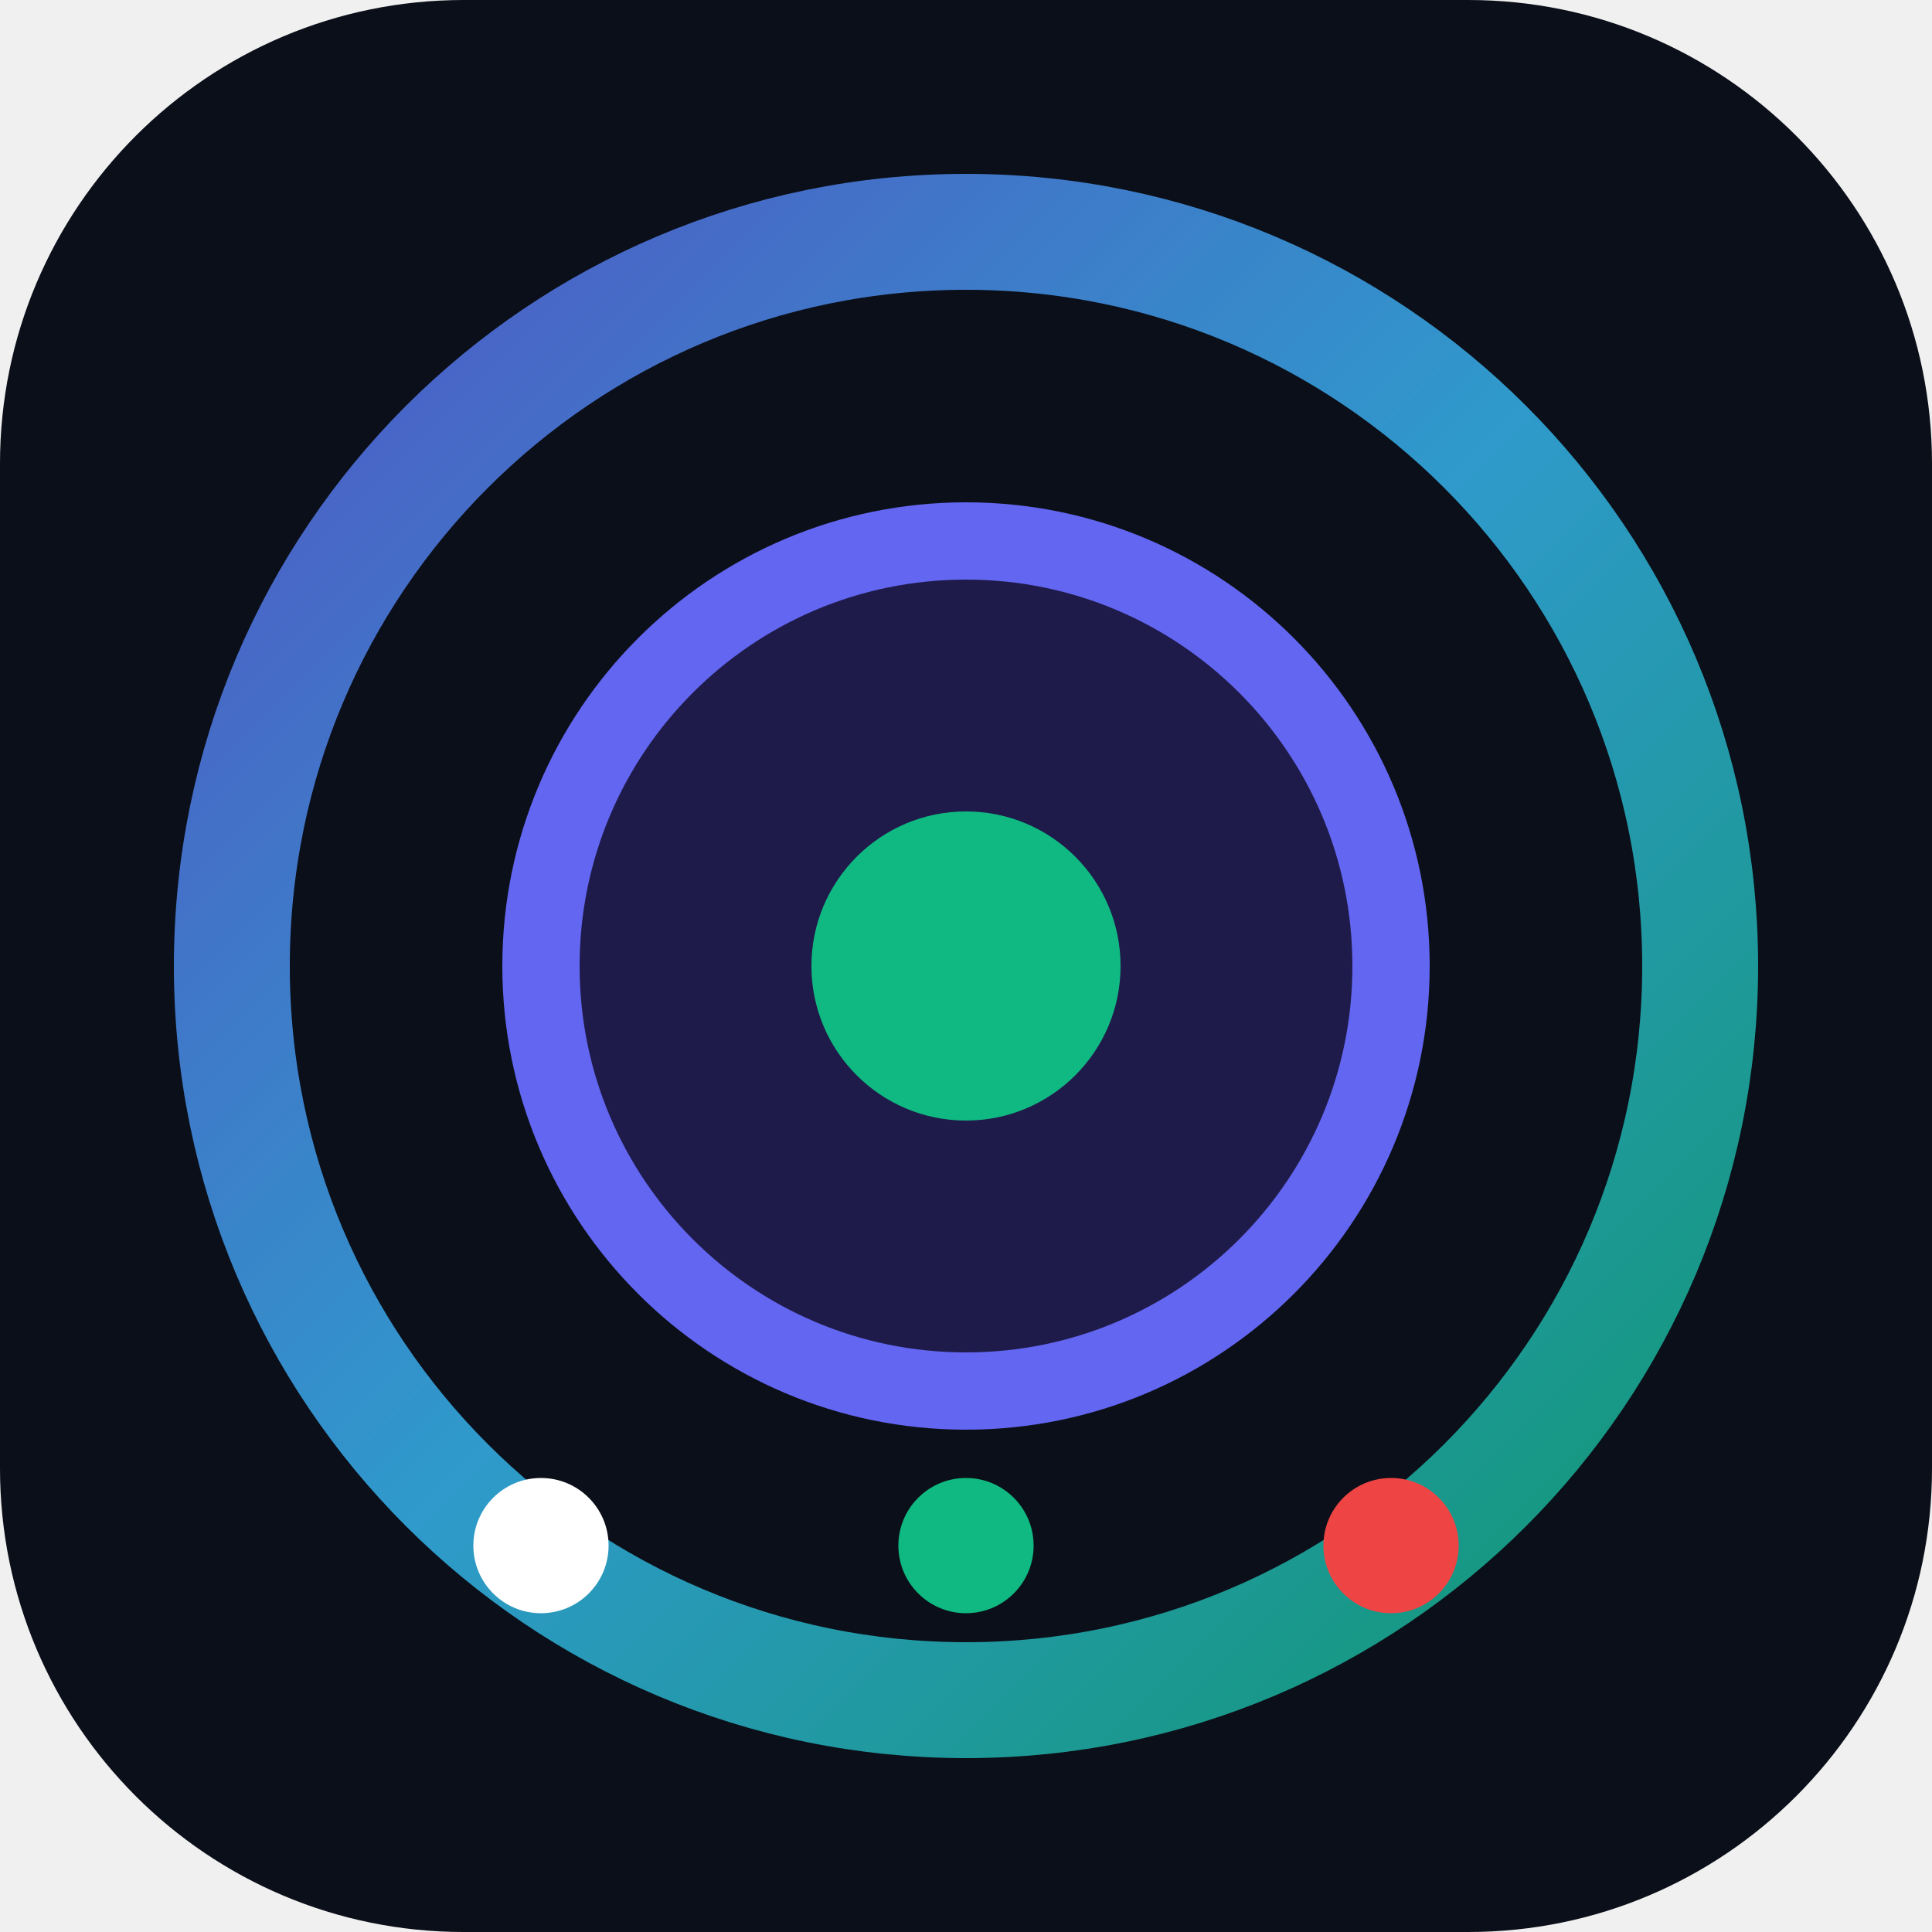
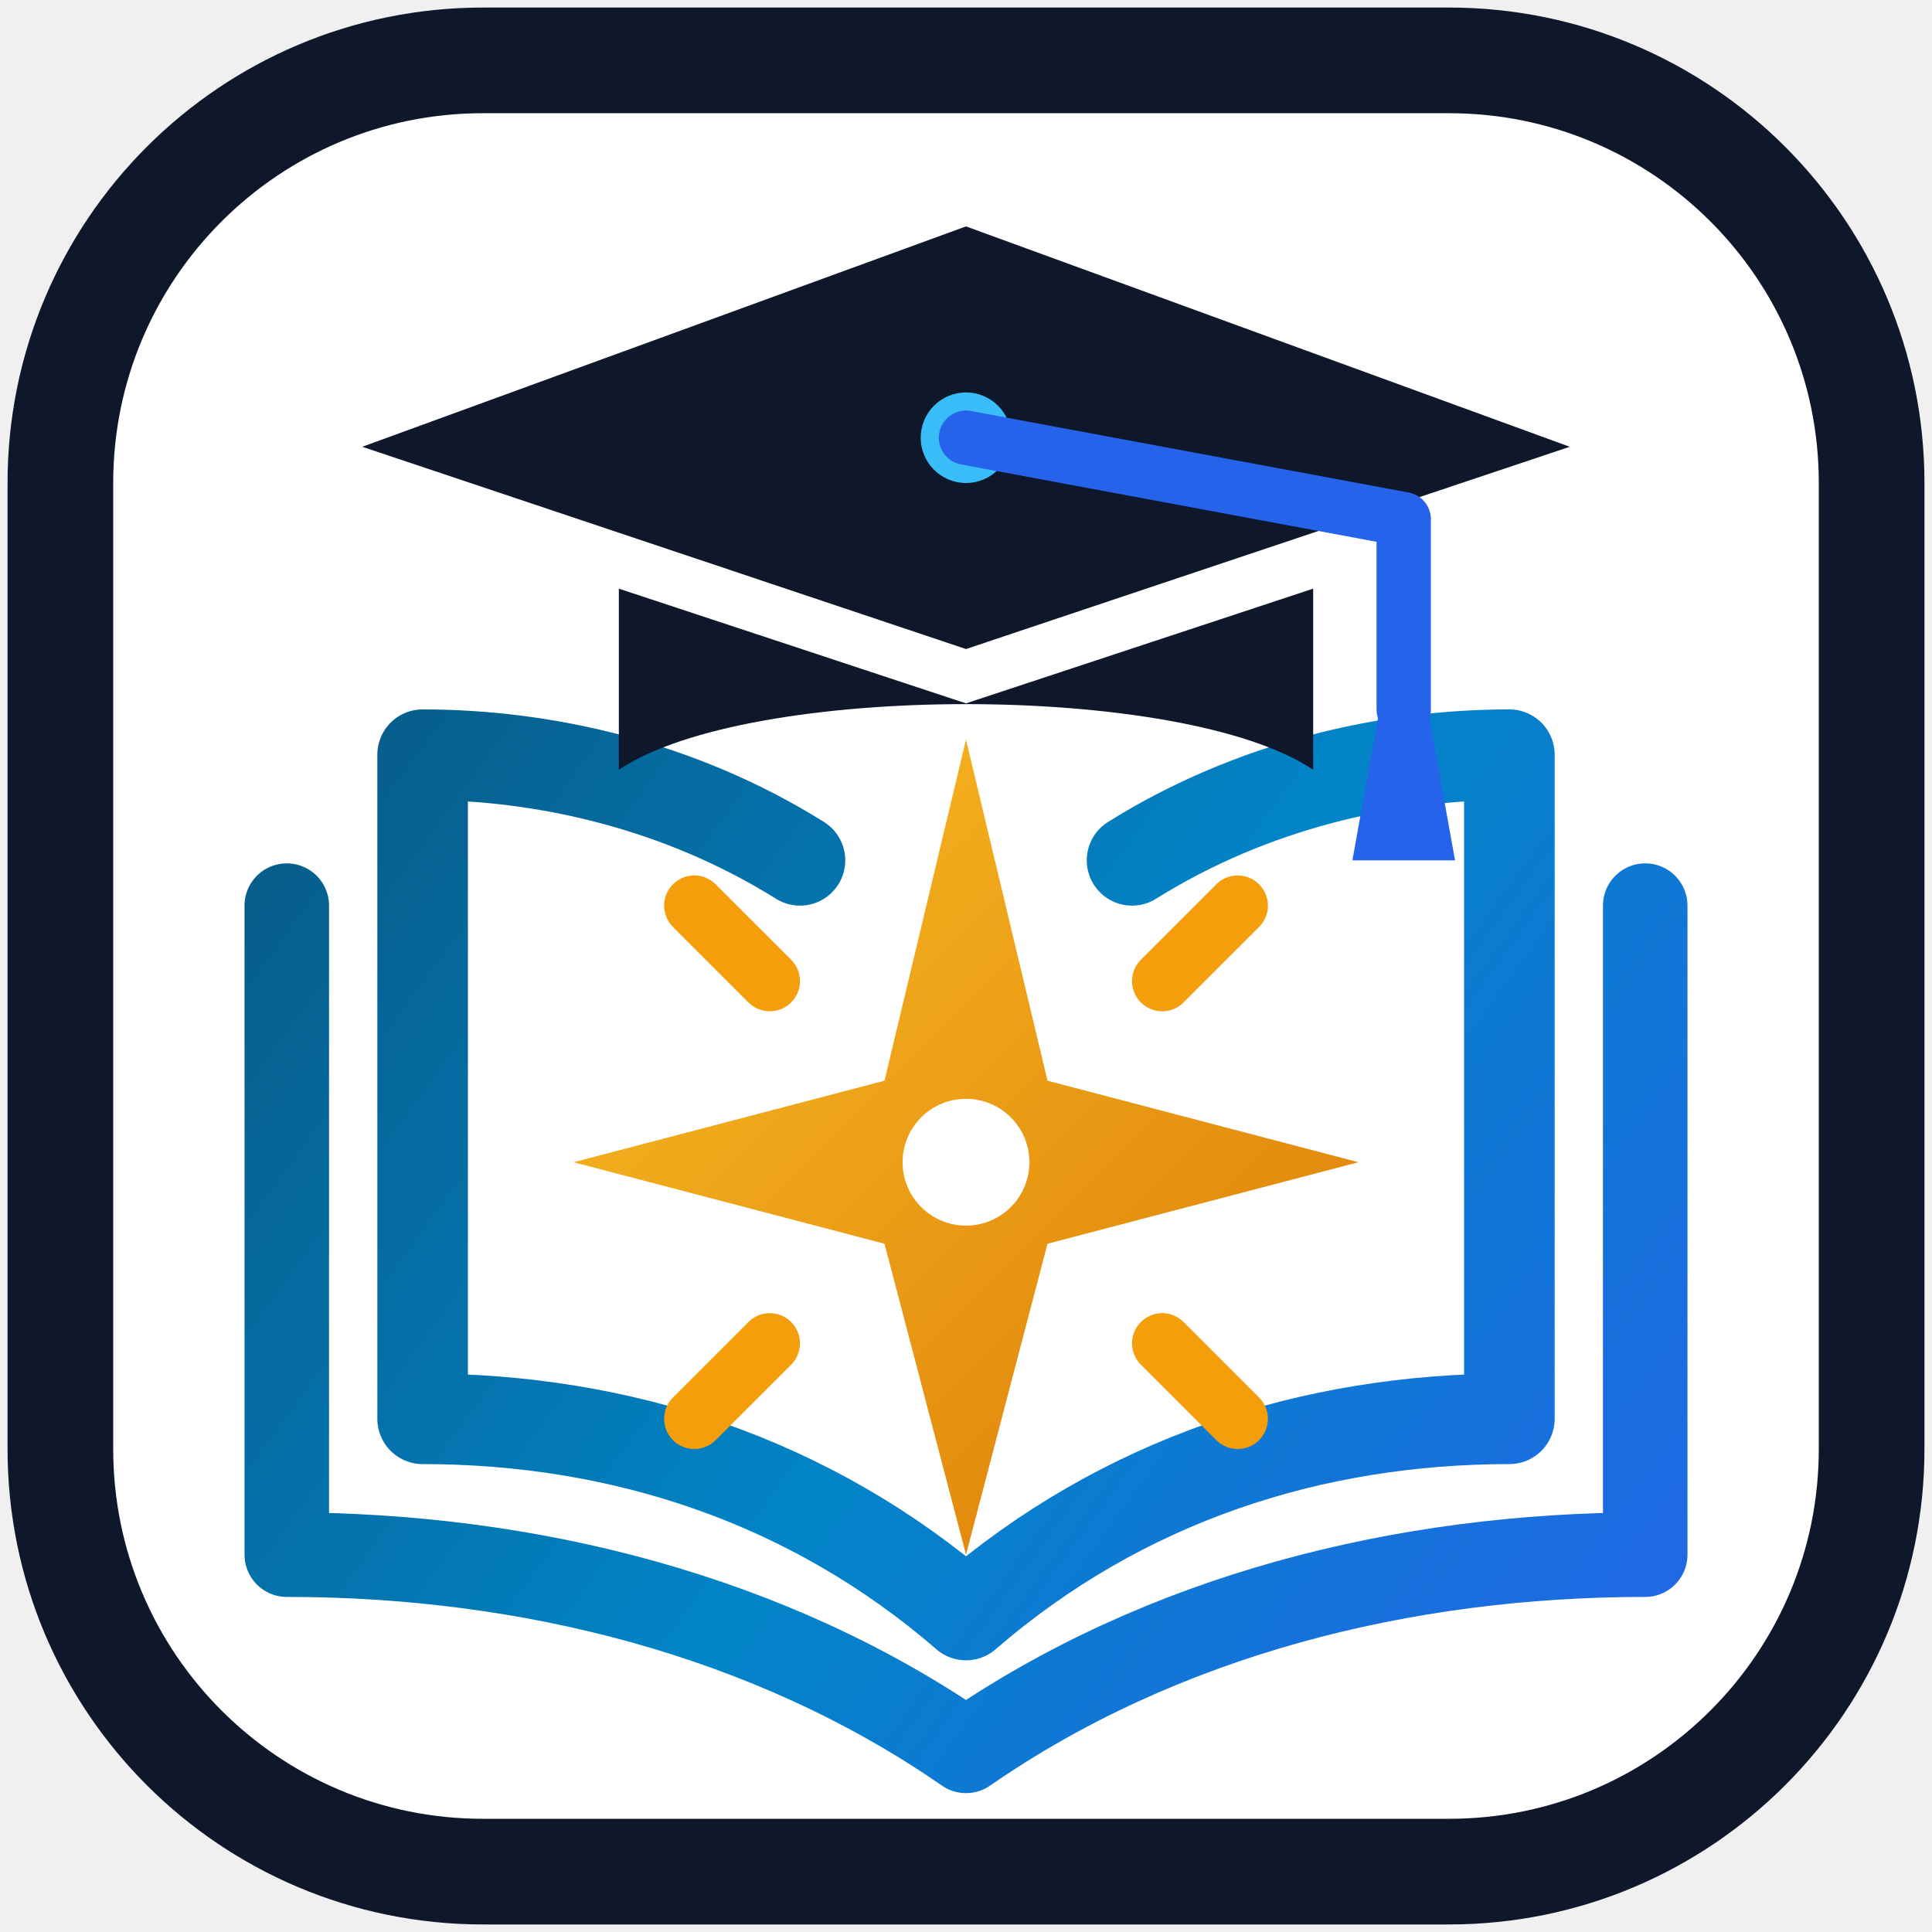
- <svg xmlns="http://www.w3.org/2000/svg" viewBox="0 0 100 100">
+ <svg xmlns="http://www.w3.org/2000/svg" viewBox="0 0 64 64" fill="none">
  <defs>
-     <linearGradient id="grad" x1="0%" y1="0%" x2="100%" y2="100%">
-       <stop offset="0%" stop-color="#6366f1" />
-       <stop offset="50%" stop-color="#38bdf8" />
-       <stop offset="100%" stop-color="#10b981" />
+     <linearGradient id="bookGrad" x1="8" y1="25" x2="56" y2="60" gradientUnits="userSpaceOnUse">
+       <stop offset="0%" stop-color="#075985" />
+       <stop offset="50%" stop-color="#0284c7" />
+       <stop offset="100%" stop-color="#2563eb" />
+     </linearGradient>
+     <linearGradient id="starGrad" x1="18" y1="25" x2="46" y2="53" gradientUnits="userSpaceOnUse">
+       <stop offset="0%" stop-color="#fbbf24" />
+       <stop offset="100%" stop-color="#d97706" />
    </linearGradient>
  </defs>
-   <rect width="100" height="100" rx="24" fill="#0b0f19" />
-   <circle cx="50" cy="50" r="38" stroke="url(#grad)" stroke-width="6" fill="none" opacity="0.8" />
-   <circle cx="50" cy="50" r="22" stroke="#6366f1" stroke-width="4" fill="#1e1b4b" />
-   <circle cx="50" cy="50" r="8" fill="#10b981" />
-   <circle cx="28" cy="80" r="3.5" fill="#ffffff" />
-   <circle cx="50" cy="80" r="3.5" fill="#10b981" />
-   <circle cx="72" cy="80" r="3.5" fill="#ef4444" />
+   <rect x="2" y="2" width="60" height="60" rx="14" fill="#ffffff" stroke="#0f172a" stroke-width="3.5" />
+   <path d="M9.5 30V51.5C17.5 51.5 25.5 53.5 32 58C38.5 53.5 46.5 51.5 54.5 51.5V30" stroke="url(#bookGrad)" stroke-width="2.8" stroke-linecap="round" stroke-linejoin="round" />
+   <path d="M26.5 28.5C22.5 26 18 25 14 25V47C20.5 47 26.8 49 32 53.5C37.2 49 43.5 47 50 47V25C46 25 41.5 26 37.5 28.5" stroke="url(#bookGrad)" stroke-width="3" stroke-linecap="round" stroke-linejoin="round" />
+   <path d="M25.5 32.5L23 30M38.5 32.5L41 30M25.5 44.5L23 47M38.5 44.5L41 47" stroke="#f59e0b" stroke-width="2" stroke-linecap="round" />
+   <path d="M32 24.5L34.7 35.8L45 38.5L34.7 41.2L32 51.5L29.3 41.2L19 38.5L29.3 35.8L32 24.5Z" fill="url(#starGrad)" />
+   <circle cx="32" cy="38.5" r="2.1" fill="#ffffff" />
+   <path d="M32 7.5L52 14.8L32 21.5L12 14.8L32 7.5Z" fill="#0f172a" />
+   <path d="M20.5 19.5V25.5C24.8 22.6 39.2 22.6 43.5 25.5V19.5L32 23.3L20.5 19.5Z" fill="#0f172a" />
+   <circle cx="32" cy="14.5" r="1.5" fill="#38bdf8" />
+   <path d="M32 14.5L46.5 17.2V23.5" stroke="#2563eb" stroke-width="1.8" stroke-linecap="round" stroke-linejoin="round" />
+   <path d="M44.8 28.5L45.7 23.5H47.3L48.2 28.5H44.8Z" fill="#2563eb" />
</svg>
